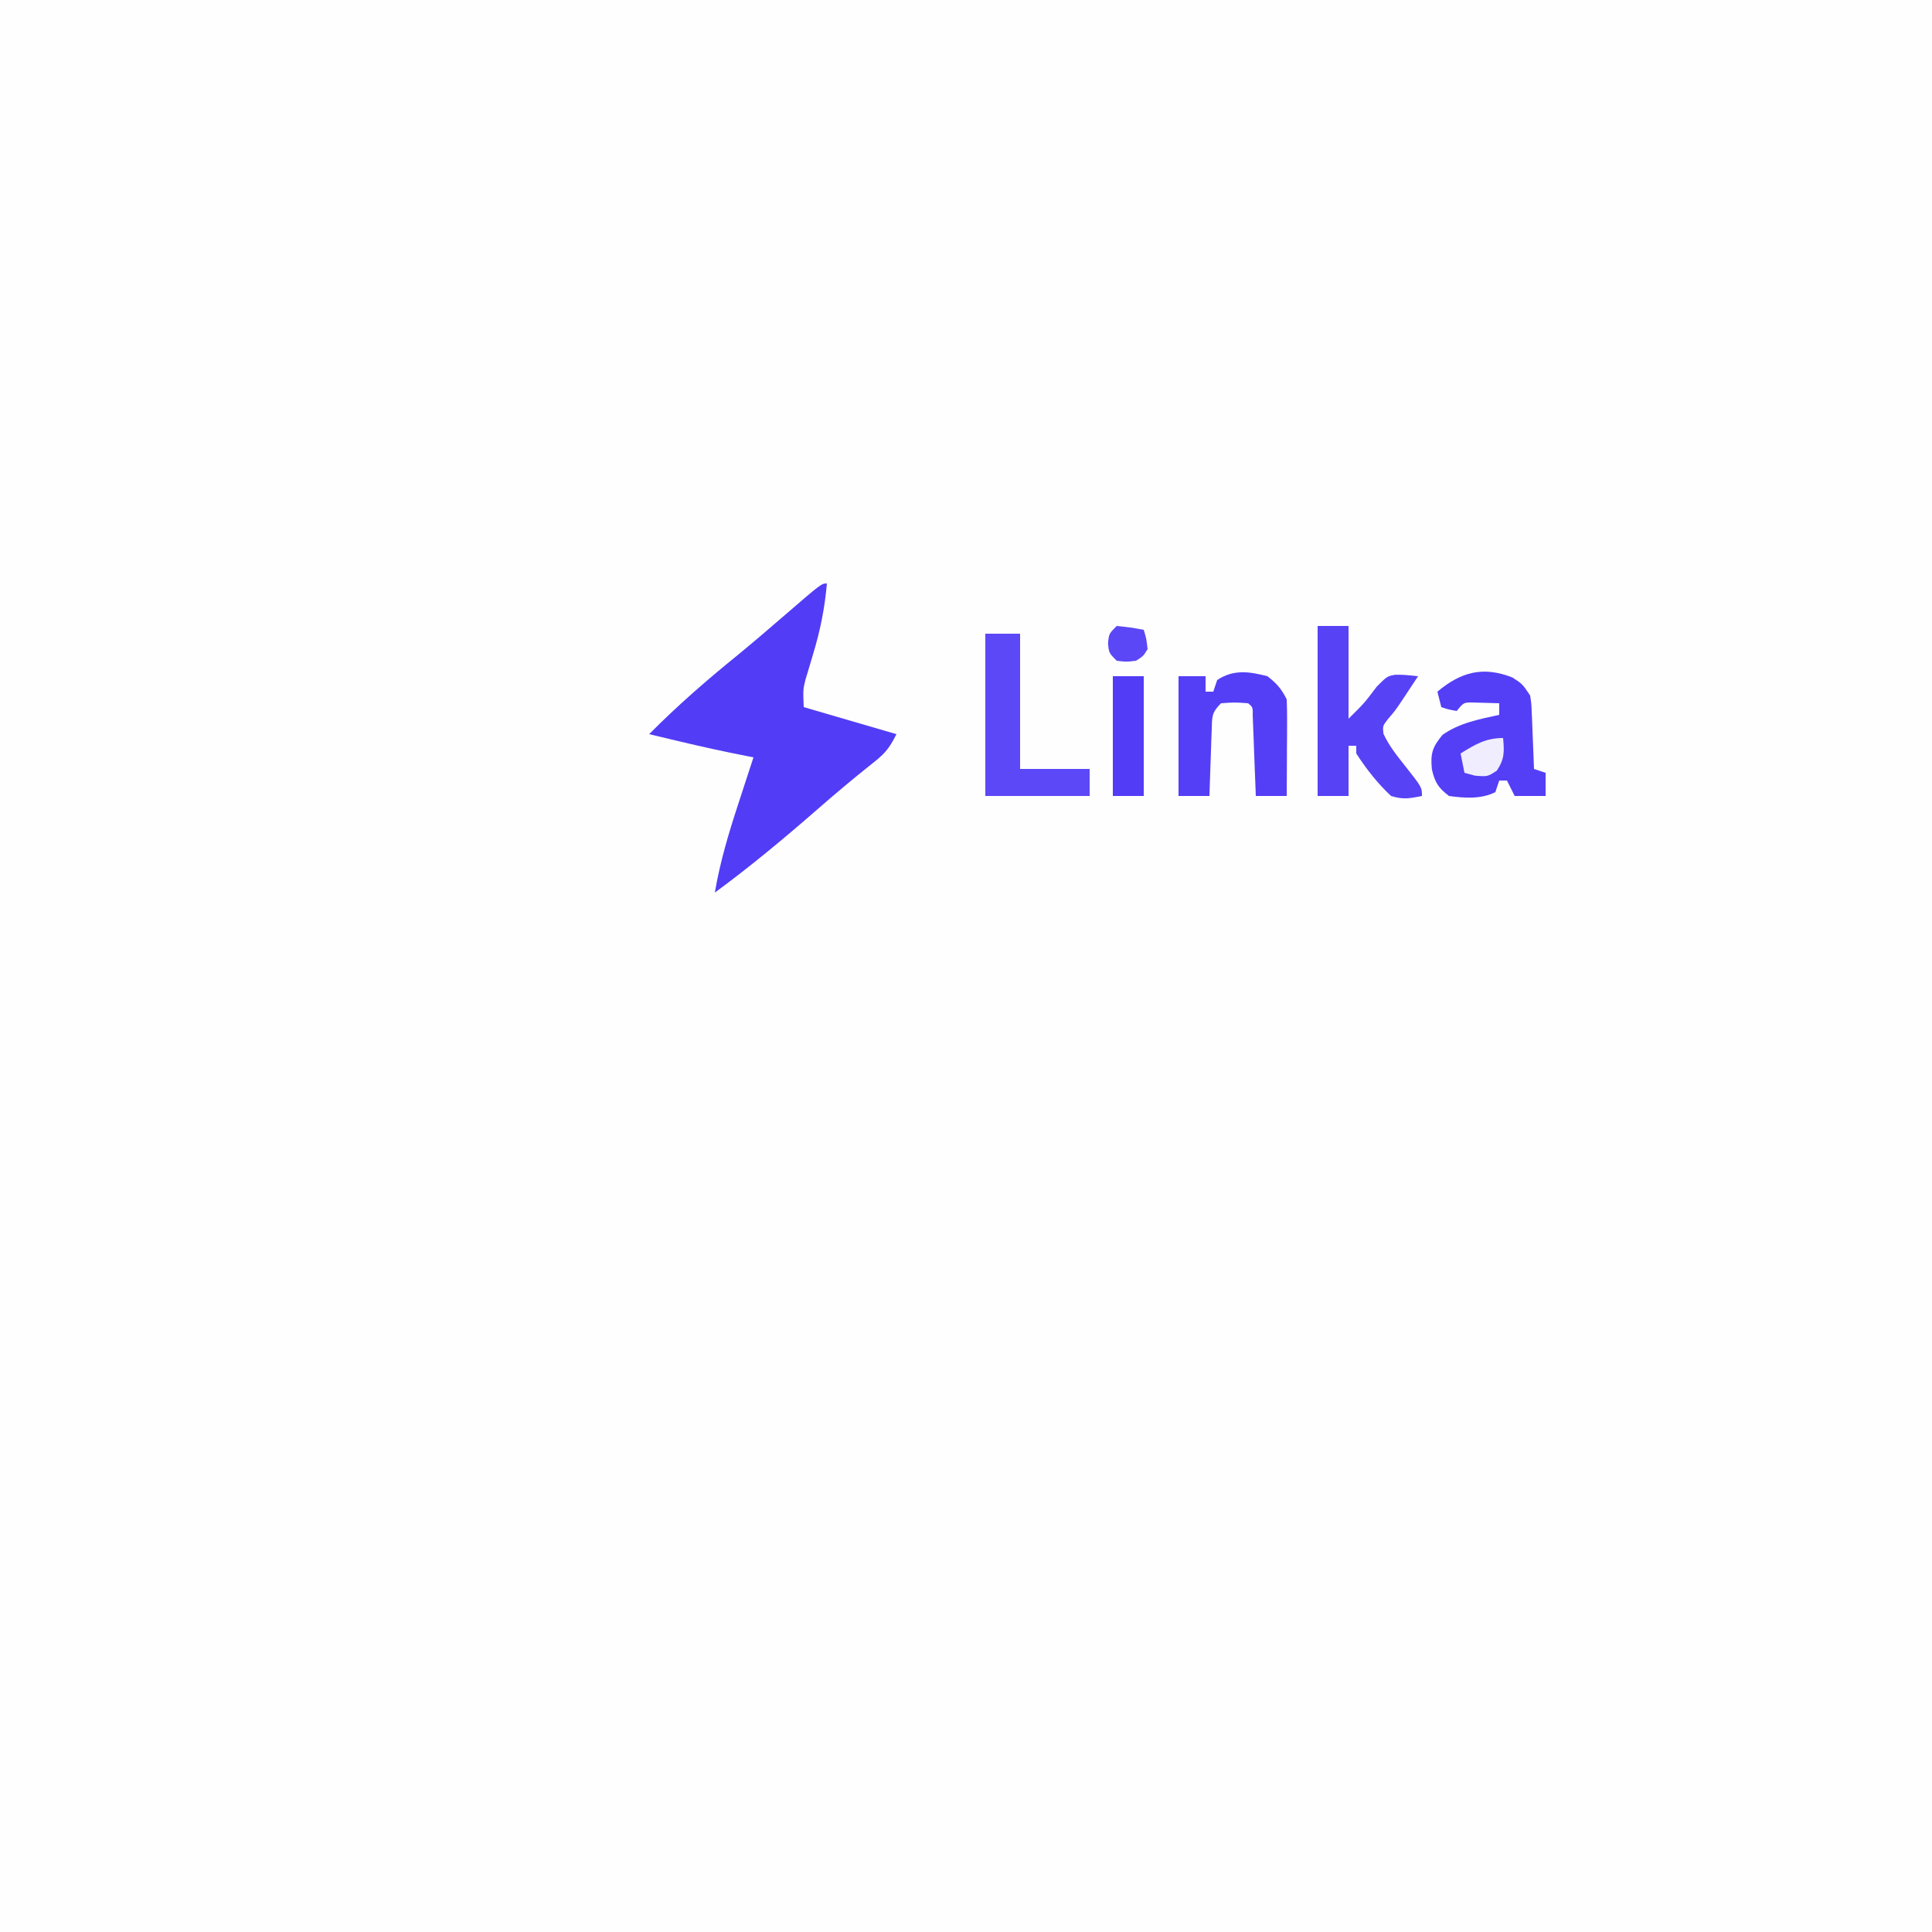
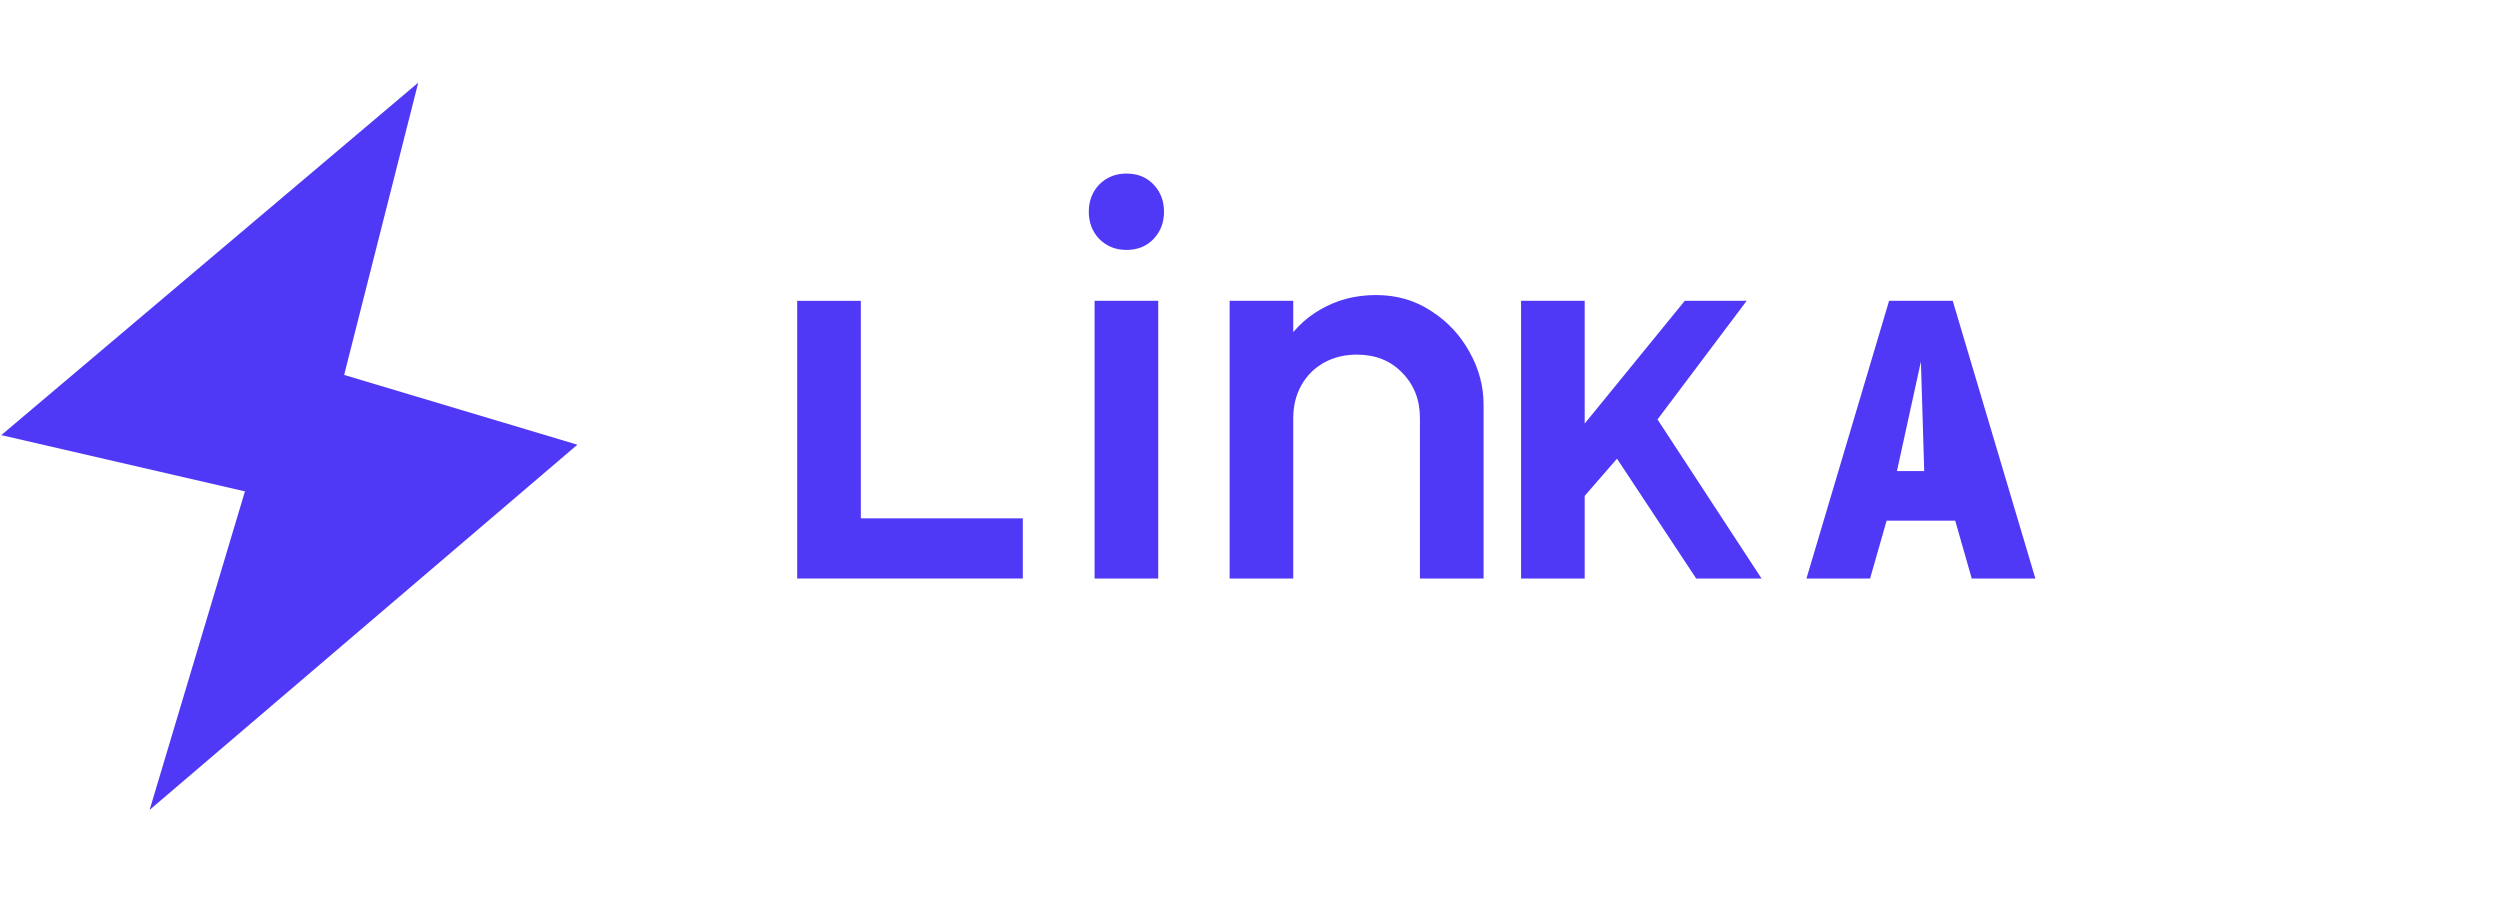
- <svg xmlns="http://www.w3.org/2000/svg" version="1.1" width="500" height="500">
-   <path d="M0 0 C165 0 330 0 500 0 C500 165 500 330 500 500 C335 500 170 500 0 500 C0 335 0 170 0 0 Z " fill="#FEFEFE" transform="translate(0,0)" />
-   <path d="M0 0 C-0.553 6.377 -1.712 12.134 -3.562 18.25 C-4.028 19.795 -4.488 21.342 -4.941 22.891 C-5.145 23.561 -5.348 24.232 -5.557 24.923 C-6.174 27.461 -6.174 27.461 -6 32 C5.88 35.465 5.88 35.465 18 39 C15.979 43.043 14.77 44.245 11.312 46.938 C6.604 50.683 2.029 54.539 -2.5 58.5 C-11.092 65.986 -19.81 73.251 -29 80 C-27.652 72.047 -25.393 64.528 -22.875 56.875 C-22.502 55.728 -22.13 54.58 -21.746 53.398 C-20.836 50.597 -19.92 47.798 -19 45 C-19.616 44.88 -20.232 44.761 -20.867 44.637 C-26.65 43.499 -32.393 42.247 -38.125 40.875 C-38.891 40.693 -39.656 40.511 -40.445 40.324 C-42.297 39.884 -44.149 39.442 -46 39 C-38.741 31.664 -31.027 24.958 -23.008 18.469 C-18.901 15.098 -14.878 11.634 -10.858 8.161 C-1.398 0 -1.398 0 0 0 Z " fill="#523CF6" transform="translate(214,151)" />
-   <path d="M0 0 C2.625 1.688 2.625 1.688 4.625 4.688 C4.944 6.772 4.944 6.772 5.039 9.137 C5.078 9.984 5.116 10.832 5.156 11.705 C5.187 12.586 5.218 13.467 5.25 14.375 C5.289 15.268 5.327 16.16 5.367 17.08 C5.461 19.282 5.547 21.485 5.625 23.688 C6.615 24.017 7.605 24.348 8.625 24.688 C8.625 26.668 8.625 28.648 8.625 30.688 C5.985 30.688 3.345 30.688 0.625 30.688 C-0.035 29.367 -0.695 28.047 -1.375 26.688 C-2.035 26.688 -2.695 26.688 -3.375 26.688 C-3.705 27.677 -4.035 28.668 -4.375 29.688 C-8.096 31.548 -12.323 31.25 -16.375 30.688 C-19.169 28.559 -20.044 27.155 -20.812 23.75 C-21.183 19.68 -20.715 18.1 -18.062 14.875 C-13.737 11.79 -8.488 10.806 -3.375 9.688 C-3.375 8.697 -3.375 7.707 -3.375 6.688 C-4.833 6.634 -6.291 6.595 -7.75 6.562 C-8.968 6.528 -8.968 6.528 -10.211 6.492 C-12.588 6.474 -12.588 6.474 -14.375 8.688 C-16.5 8.312 -16.5 8.312 -18.375 7.688 C-18.705 6.367 -19.035 5.048 -19.375 3.688 C-13.249 -1.445 -7.563 -2.941 0 0 Z " fill="#543FF6" transform="translate(391.375,175.3125)" />
-   <path d="M0 0 C2.64 0 5.28 0 8 0 C8 7.92 8 15.84 8 24 C12.084 19.969 12.084 19.969 15.312 15.688 C18 13 18 13 20.094 12.621 C22.312 12.625 22.312 12.625 26 13 C25.064 14.418 24.126 15.834 23.188 17.25 C22.665 18.039 22.143 18.828 21.605 19.641 C20 22 20 22 18.238 24.047 C16.828 25.877 16.828 25.877 17.027 27.867 C18.433 30.95 20.468 33.489 22.562 36.125 C27 41.741 27 41.741 27 44 C23.688 44.662 22.167 44.962 19 44 C15.484 40.701 12.622 37.042 10 33 C10 32.34 10 31.68 10 31 C9.34 31 8.68 31 8 31 C8 35.29 8 39.58 8 44 C5.36 44 2.72 44 0 44 C0 29.48 0 14.96 0 0 Z " fill="#5742F6" transform="translate(341,162)" />
-   <path d="M0 0 C2.452 1.901 3.629 3.259 5 6 C5.085 7.886 5.107 9.776 5.098 11.664 C5.094 12.786 5.091 13.907 5.088 15.062 C5.08 16.238 5.071 17.414 5.062 18.625 C5.058 19.808 5.053 20.992 5.049 22.211 C5.037 25.141 5.021 28.07 5 31 C2.36 31 -0.28 31 -3 31 C-3.025 30.308 -3.05 29.617 -3.076 28.905 C-3.192 25.79 -3.314 22.676 -3.438 19.562 C-3.477 18.474 -3.516 17.385 -3.557 16.264 C-3.599 15.229 -3.64 14.195 -3.684 13.129 C-3.72 12.171 -3.757 11.212 -3.795 10.225 C-3.758 8.029 -3.758 8.029 -5 7 C-8.458 6.75 -8.458 6.75 -12 7 C-14.521 9.521 -14.294 10.512 -14.414 14.008 C-14.472 15.487 -14.472 15.487 -14.531 16.996 C-14.578 18.545 -14.578 18.545 -14.625 20.125 C-14.683 21.685 -14.683 21.685 -14.742 23.277 C-14.837 25.851 -14.922 28.425 -15 31 C-17.64 31 -20.28 31 -23 31 C-23 20.77 -23 10.54 -23 0 C-20.69 0 -18.38 0 -16 0 C-16 1.32 -16 2.64 -16 4 C-15.34 4 -14.68 4 -14 4 C-13.67 3.01 -13.34 2.02 -13 1 C-8.81 -1.812 -4.707 -1.22 0 0 Z " fill="#543FF6" transform="translate(328,175)" />
-   <path d="M0 0 C2.97 0 5.94 0 9 0 C9 11.55 9 23.1 9 35 C14.94 35 20.88 35 27 35 C27 37.31 27 39.62 27 42 C18.09 42 9.18 42 0 42 C0 28.14 0 14.28 0 0 Z " fill="#5C48F6" transform="translate(255,164)" />
-   <path d="M0 0 C2.64 0 5.28 0 8 0 C8 10.23 8 20.46 8 31 C5.36 31 2.72 31 0 31 C0 20.77 0 10.54 0 0 Z " fill="#523CF6" transform="translate(288,175)" />
-   <path d="M0 0 C0.324 3.559 0.388 5.418 -1.625 8.438 C-4 10 -4 10 -7.25 9.75 C-8.611 9.379 -8.611 9.379 -10 9 C-10.33 7.35 -10.66 5.7 -11 4 C-7.254 1.671 -4.508 0 0 0 Z " fill="#F0EEFE" transform="translate(389,191)" />
-   <path d="M0 0 C3.625 0.375 3.625 0.375 7 1 C7.688 3.312 7.688 3.312 8 6 C6.875 7.812 6.875 7.812 5 9 C2.438 9.312 2.438 9.312 0 9 C-2 7 -2 7 -2.25 4.5 C-2 2 -2 2 0 0 Z " fill="#5B47F6" transform="translate(289,162)" />
+ <svg xmlns="http://www.w3.org/2000/svg" width="121" height="44" viewBox="0 0 121 44" fill="none">
+   <path d="M38.584 28V14.56H41.664V25.088H49.504V28H38.584Z" fill="#4F39F6" />
+   <path d="M52.978 28V14.56H56.058V28H52.978ZM54.518 12.096C53.995 12.096 53.557 11.919 53.202 11.564C52.866 11.209 52.698 10.771 52.698 10.248C52.698 9.725 52.866 9.287 53.202 8.932C53.557 8.577 53.995 8.4 54.518 8.4C55.059 8.4 55.498 8.577 55.834 8.932C56.17 9.287 56.338 9.725 56.338 10.248C56.338 10.771 56.17 11.209 55.834 11.564C55.498 11.919 55.059 12.096 54.518 12.096Z" fill="#4F39F6" />
+   <path d="M59.513 28V14.56H62.593V28H59.513ZM68.725 28V20.244C68.725 19.348 68.435 18.611 67.857 18.032C67.297 17.453 66.569 17.164 65.673 17.164C65.075 17.164 64.543 17.295 64.077 17.556C63.61 17.817 63.246 18.181 62.985 18.648C62.723 19.115 62.593 19.647 62.593 20.244L61.389 19.572C61.389 18.545 61.613 17.64 62.061 16.856C62.509 16.053 63.125 15.428 63.909 14.98C64.711 14.513 65.607 14.28 66.597 14.28C67.605 14.28 68.501 14.541 69.285 15.064C70.069 15.568 70.685 16.231 71.133 17.052C71.581 17.855 71.805 18.695 71.805 19.572V28H68.725Z" fill="#4F39F6" />
+   <path d="M73.619 28V14.56H76.699V20.5L81.543 14.56H84.539L80.223 20.3L85.259 28H82.095L78.263 22.2L76.699 24V28H73.619Z" fill="#4F39F6" />
+   <path d="M87.432 28L91.432 14.56H94.512L98.512 28H95.432L94.632 25.2H91.312L90.512 28H87.432ZM92.972 17.5L91.812 22.8H93.132L92.972 17.5Z" fill="#4F39F6" />
+   <path d="M0.062 21.06L20.243 4L12.447 34.752L12.141 23.849L0.062 21.06Z" fill="#4F39F6" />
+   <path d="M13.798 17.292L27.944 21.524L7.234 39.205L7.238 39.209L13.798 17.292Z" fill="#4F39F6" />
</svg>
